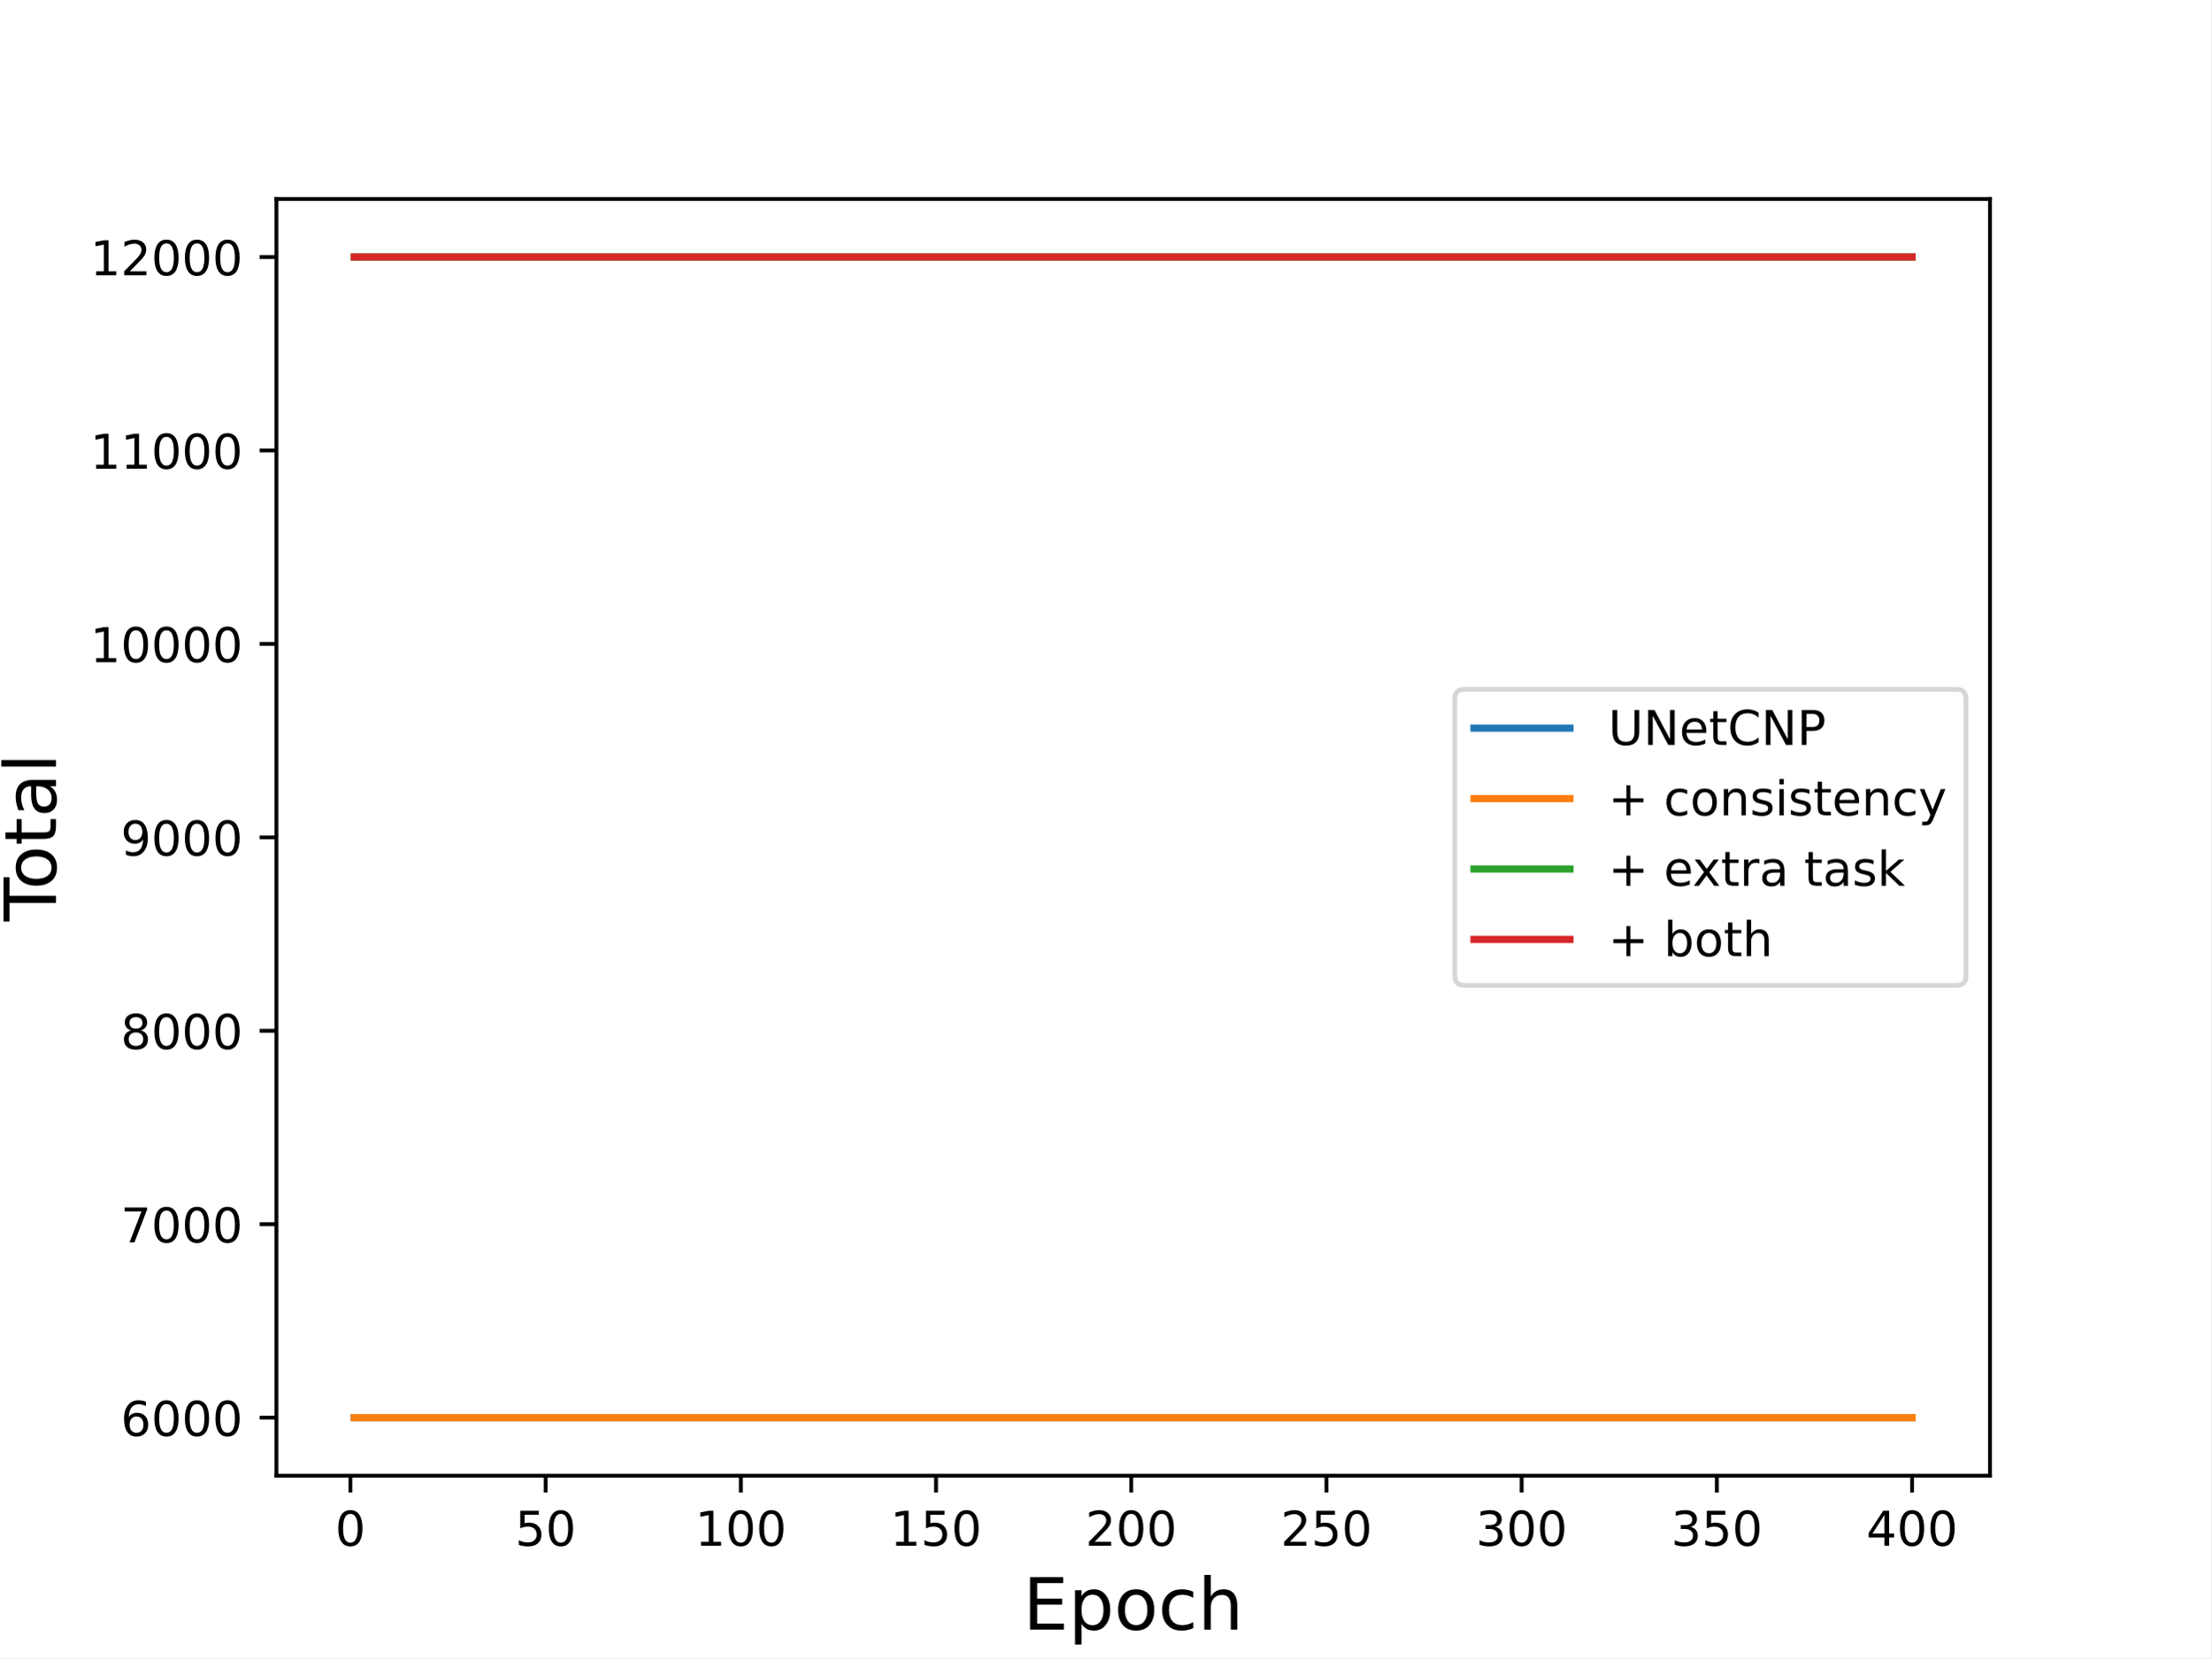
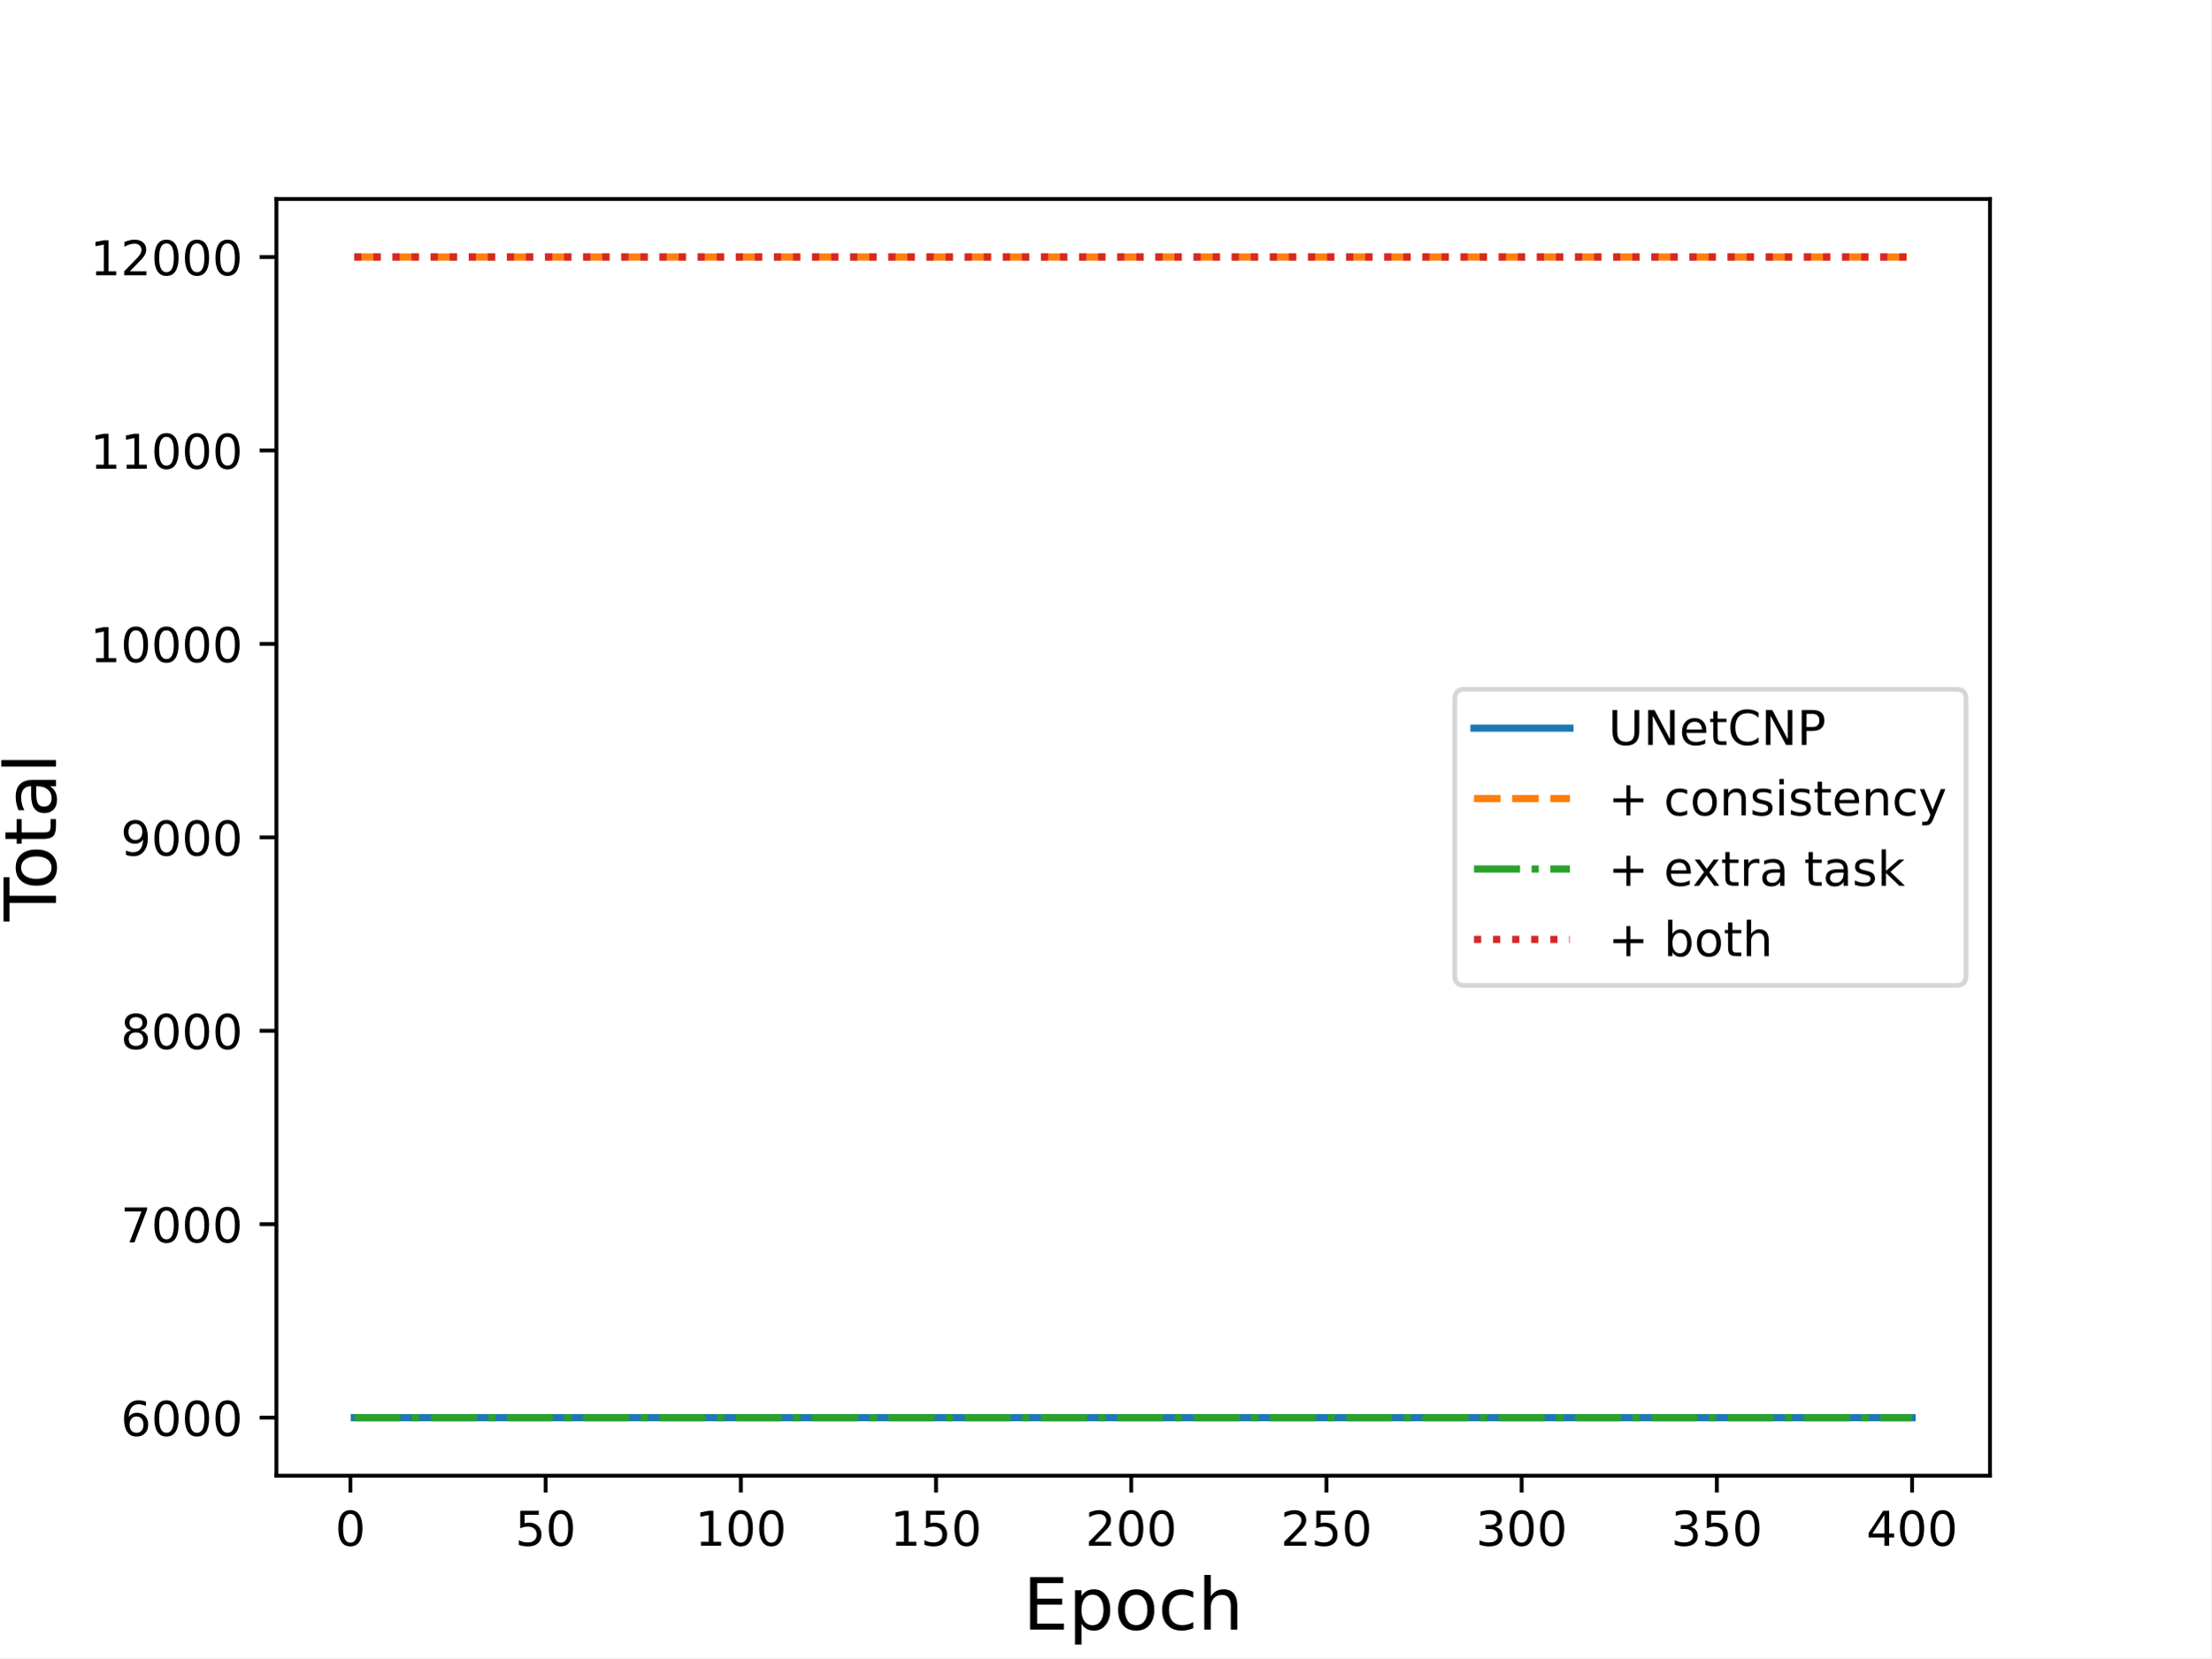
<svg xmlns="http://www.w3.org/2000/svg" xmlns:xlink="http://www.w3.org/1999/xlink" height="345.6pt" version="1.1" viewBox="0 0 460.8 345.6" width="460.8pt">
  <defs>
    <style type="text/css">*{stroke-linecap:butt;stroke-linejoin:round;}</style>
  </defs>
  <g id="figure_1">
    <g id="patch_1">
      <path d="M 0 345.6  L 460.8 345.6  L 460.8 0  L 0 0  z " style="fill:#ffffff;" />
    </g>
    <g id="axes_1">
      <g id="patch_2">
        <path d="M 57.6 307.584  L 414.72 307.584  L 414.72 41.472  L 57.6 41.472  z " style="fill:#ffffff;" />
      </g>
      <g id="matplotlib.axis_1">
        <g id="xtick_1">
          <g id="line2d_1">
            <defs>
-               <path d="M 0 0  L 0 3.5  " id="m8428498836" style="stroke:#000000;stroke-width:0.8;" />
-             </defs>
-             <g>
-               <use style="stroke:#000000;stroke-width:0.8;" x="73.019" xlink:href="#m8428498836" y="307.584" />
+               <path d="M 0 0  L 0 3.5  " id="m783b75a522" style="stroke:#000000;stroke-width:0.8;" />
+             </defs>
+             <g>
+               <use style="stroke:#000000;stroke-width:0.8;" x="73.019" xlink:href="#m783b75a522" y="307.584" />
            </g>
          </g>
          <g id="text_1">
            <g transform="translate(69.83781 322.1824)scale(0.1 -0.1)">
              <defs>
                <path d="M 2034 4250  Q 1547 4250 1301 3770  Q 1056 3291 1056 2328  Q 1056 1369 1301 889  Q 1547 409 2034 409  Q 2525 409 2770 889  Q 3016 1369 3016 2328  Q 3016 3291 2770 3770  Q 2525 4250 2034 4250  z M 2034 4750  Q 2819 4750 3233 4129  Q 3647 3509 3647 2328  Q 3647 1150 3233 529  Q 2819 -91 2034 -91  Q 1250 -91 836 529  Q 422 1150 422 2328  Q 422 3509 836 4129  Q 1250 4750 2034 4750  z " id="DejaVuSans-30" transform="scale(0.015625)" />
              </defs>
              <use xlink:href="#DejaVuSans-30" />
            </g>
          </g>
        </g>
        <g id="xtick_2">
          <g id="line2d_2">
            <g>
-               <use style="stroke:#000000;stroke-width:0.8;" x="113.703" xlink:href="#m8428498836" y="307.584" />
+               <use style="stroke:#000000;stroke-width:0.8;" x="113.703" xlink:href="#m783b75a522" y="307.584" />
            </g>
          </g>
          <g id="text_2">
            <g transform="translate(107.3401 322.1824)scale(0.1 -0.1)">
              <defs>
                <path d="M 691 4666  L 3169 4666  L 3169 4134  L 1269 4134  L 1269 2991  Q 1406 3038 1543 3061  Q 1681 3084 1819 3084  Q 2600 3084 3056 2656  Q 3513 2228 3513 1497  Q 3513 744 3044 326  Q 2575 -91 1722 -91  Q 1428 -91 1123 -41  Q 819 9 494 109  L 494 744  Q 775 591 1075 516  Q 1375 441 1709 441  Q 2250 441 2565 725  Q 2881 1009 2881 1497  Q 2881 1984 2565 2268  Q 2250 2553 1709 2553  Q 1456 2553 1204 2497  Q 953 2441 691 2322  L 691 4666  z " id="DejaVuSans-35" transform="scale(0.015625)" />
              </defs>
              <use xlink:href="#DejaVuSans-35" />
              <use x="63.623" xlink:href="#DejaVuSans-30" />
            </g>
          </g>
        </g>
        <g id="xtick_3">
          <g id="line2d_3">
            <g>
-               <use style="stroke:#000000;stroke-width:0.8;" x="154.386" xlink:href="#m8428498836" y="307.584" />
+               <use style="stroke:#000000;stroke-width:0.8;" x="154.386" xlink:href="#m783b75a522" y="307.584" />
            </g>
          </g>
          <g id="text_3">
            <g transform="translate(144.8424 322.1824)scale(0.1 -0.1)">
              <defs>
                <path d="M 794 531  L 1825 531  L 1825 4091  L 703 3866  L 703 4441  L 1819 4666  L 2450 4666  L 2450 531  L 3481 531  L 3481 0  L 794 0  L 794 531  z " id="DejaVuSans-31" transform="scale(0.015625)" />
              </defs>
              <use xlink:href="#DejaVuSans-31" />
              <use x="63.623" xlink:href="#DejaVuSans-30" />
              <use x="127.246" xlink:href="#DejaVuSans-30" />
            </g>
          </g>
        </g>
        <g id="xtick_4">
          <g id="line2d_4">
            <g>
-               <use style="stroke:#000000;stroke-width:0.8;" x="195.07" xlink:href="#m8428498836" y="307.584" />
+               <use style="stroke:#000000;stroke-width:0.8;" x="195.07" xlink:href="#m783b75a522" y="307.584" />
            </g>
          </g>
          <g id="text_4">
            <g transform="translate(185.5259 322.1824)scale(0.1 -0.1)">
              <use xlink:href="#DejaVuSans-31" />
              <use x="63.623" xlink:href="#DejaVuSans-35" />
              <use x="127.246" xlink:href="#DejaVuSans-30" />
            </g>
          </g>
        </g>
        <g id="xtick_5">
          <g id="line2d_5">
            <g>
-               <use style="stroke:#000000;stroke-width:0.8;" x="235.753" xlink:href="#m8428498836" y="307.584" />
+               <use style="stroke:#000000;stroke-width:0.8;" x="235.753" xlink:href="#m783b75a522" y="307.584" />
            </g>
          </g>
          <g id="text_5">
            <g transform="translate(226.2094 322.1824)scale(0.1 -0.1)">
              <defs>
                <path d="M 1228 531  L 3431 531  L 3431 0  L 469 0  L 469 531  Q 828 903 1448 1529  Q 2069 2156 2228 2338  Q 2531 2678 2651 2914  Q 2772 3150 2772 3378  Q 2772 3750 2511 3984  Q 2250 4219 1831 4219  Q 1534 4219 1204 4116  Q 875 4013 500 3803  L 500 4441  Q 881 4594 1212 4672  Q 1544 4750 1819 4750  Q 2544 4750 2975 4387  Q 3406 4025 3406 3419  Q 3406 3131 3298 2873  Q 3191 2616 2906 2266  Q 2828 2175 2409 1742  Q 1991 1309 1228 531  z " id="DejaVuSans-32" transform="scale(0.015625)" />
              </defs>
              <use xlink:href="#DejaVuSans-32" />
              <use x="63.623" xlink:href="#DejaVuSans-30" />
              <use x="127.246" xlink:href="#DejaVuSans-30" />
            </g>
          </g>
        </g>
        <g id="xtick_6">
          <g id="line2d_6">
            <g>
-               <use style="stroke:#000000;stroke-width:0.8;" x="276.437" xlink:href="#m8428498836" y="307.584" />
+               <use style="stroke:#000000;stroke-width:0.8;" x="276.437" xlink:href="#m783b75a522" y="307.584" />
            </g>
          </g>
          <g id="text_6">
            <g transform="translate(266.8929 322.1824)scale(0.1 -0.1)">
              <use xlink:href="#DejaVuSans-32" />
              <use x="63.623" xlink:href="#DejaVuSans-35" />
              <use x="127.246" xlink:href="#DejaVuSans-30" />
            </g>
          </g>
        </g>
        <g id="xtick_7">
          <g id="line2d_7">
            <g>
-               <use style="stroke:#000000;stroke-width:0.8;" x="317.12" xlink:href="#m8428498836" y="307.584" />
+               <use style="stroke:#000000;stroke-width:0.8;" x="317.12" xlink:href="#m783b75a522" y="307.584" />
            </g>
          </g>
          <g id="text_7">
            <g transform="translate(307.5765 322.1824)scale(0.1 -0.1)">
              <defs>
                <path d="M 2597 2516  Q 3050 2419 3304 2112  Q 3559 1806 3559 1356  Q 3559 666 3084 287  Q 2609 -91 1734 -91  Q 1441 -91 1130 -33  Q 819 25 488 141  L 488 750  Q 750 597 1062 519  Q 1375 441 1716 441  Q 2309 441 2620 675  Q 2931 909 2931 1356  Q 2931 1769 2642 2001  Q 2353 2234 1838 2234  L 1294 2234  L 1294 2753  L 1863 2753  Q 2328 2753 2575 2939  Q 2822 3125 2822 3475  Q 2822 3834 2567 4026  Q 2313 4219 1838 4219  Q 1578 4219 1281 4162  Q 984 4106 628 3988  L 628 4550  Q 988 4650 1302 4700  Q 1616 4750 1894 4750  Q 2613 4750 3031 4423  Q 3450 4097 3450 3541  Q 3450 3153 3228 2886  Q 3006 2619 2597 2516  z " id="DejaVuSans-33" transform="scale(0.015625)" />
              </defs>
              <use xlink:href="#DejaVuSans-33" />
              <use x="63.623" xlink:href="#DejaVuSans-30" />
              <use x="127.246" xlink:href="#DejaVuSans-30" />
            </g>
          </g>
        </g>
        <g id="xtick_8">
          <g id="line2d_8">
            <g>
-               <use style="stroke:#000000;stroke-width:0.8;" x="357.804" xlink:href="#m8428498836" y="307.584" />
+               <use style="stroke:#000000;stroke-width:0.8;" x="357.804" xlink:href="#m783b75a522" y="307.584" />
            </g>
          </g>
          <g id="text_8">
            <g transform="translate(348.26 322.1824)scale(0.1 -0.1)">
              <use xlink:href="#DejaVuSans-33" />
              <use x="63.623" xlink:href="#DejaVuSans-35" />
              <use x="127.246" xlink:href="#DejaVuSans-30" />
            </g>
          </g>
        </g>
        <g id="xtick_9">
          <g id="line2d_9">
            <g>
-               <use style="stroke:#000000;stroke-width:0.8;" x="398.487" xlink:href="#m8428498836" y="307.584" />
+               <use style="stroke:#000000;stroke-width:0.8;" x="398.487" xlink:href="#m783b75a522" y="307.584" />
            </g>
          </g>
          <g id="text_9">
            <g transform="translate(388.9435 322.1824)scale(0.1 -0.1)">
              <defs>
                <path d="M 2419 4116  L 825 1625  L 2419 1625  L 2419 4116  z M 2253 4666  L 3047 4666  L 3047 1625  L 3713 1625  L 3713 1100  L 3047 1100  L 3047 0  L 2419 0  L 2419 1100  L 313 1100  L 313 1709  L 2253 4666  z " id="DejaVuSans-34" transform="scale(0.015625)" />
              </defs>
              <use xlink:href="#DejaVuSans-34" />
              <use x="63.623" xlink:href="#DejaVuSans-30" />
              <use x="127.246" xlink:href="#DejaVuSans-30" />
            </g>
          </g>
        </g>
        <g id="text_10">
          <g transform="translate(213.1936 339.6598)scale(0.15 -0.15)">
            <defs>
              <path d="M 628 4666  L 3578 4666  L 3578 4134  L 1259 4134  L 1259 2753  L 3481 2753  L 3481 2222  L 1259 2222  L 1259 531  L 3634 531  L 3634 0  L 628 0  L 628 4666  z " id="DejaVuSans-45" transform="scale(0.015625)" />
              <path d="M 1159 525  L 1159 -1331  L 581 -1331  L 581 3500  L 1159 3500  L 1159 2969  Q 1341 3281 1617 3432  Q 1894 3584 2278 3584  Q 2916 3584 3314 3078  Q 3713 2572 3713 1747  Q 3713 922 3314 415  Q 2916 -91 2278 -91  Q 1894 -91 1617 61  Q 1341 213 1159 525  z M 3116 1747  Q 3116 2381 2855 2742  Q 2594 3103 2138 3103  Q 1681 3103 1420 2742  Q 1159 2381 1159 1747  Q 1159 1113 1420 752  Q 1681 391 2138 391  Q 2594 391 2855 752  Q 3116 1113 3116 1747  z " id="DejaVuSans-70" transform="scale(0.015625)" />
              <path d="M 1959 3097  Q 1497 3097 1228 2736  Q 959 2375 959 1747  Q 959 1119 1226 758  Q 1494 397 1959 397  Q 2419 397 2687 759  Q 2956 1122 2956 1747  Q 2956 2369 2687 2733  Q 2419 3097 1959 3097  z M 1959 3584  Q 2709 3584 3137 3096  Q 3566 2609 3566 1747  Q 3566 888 3137 398  Q 2709 -91 1959 -91  Q 1206 -91 779 398  Q 353 888 353 1747  Q 353 2609 779 3096  Q 1206 3584 1959 3584  z " id="DejaVuSans-6f" transform="scale(0.015625)" />
              <path d="M 3122 3366  L 3122 2828  Q 2878 2963 2633 3030  Q 2388 3097 2138 3097  Q 1578 3097 1268 2742  Q 959 2388 959 1747  Q 959 1106 1268 751  Q 1578 397 2138 397  Q 2388 397 2633 464  Q 2878 531 3122 666  L 3122 134  Q 2881 22 2623 -34  Q 2366 -91 2075 -91  Q 1284 -91 818 406  Q 353 903 353 1747  Q 353 2603 823 3093  Q 1294 3584 2113 3584  Q 2378 3584 2631 3529  Q 2884 3475 3122 3366  z " id="DejaVuSans-63" transform="scale(0.015625)" />
              <path d="M 3513 2113  L 3513 0  L 2938 0  L 2938 2094  Q 2938 2591 2744 2837  Q 2550 3084 2163 3084  Q 1697 3084 1428 2787  Q 1159 2491 1159 1978  L 1159 0  L 581 0  L 581 4863  L 1159 4863  L 1159 2956  Q 1366 3272 1645 3428  Q 1925 3584 2291 3584  Q 2894 3584 3203 3211  Q 3513 2838 3513 2113  z " id="DejaVuSans-68" transform="scale(0.015625)" />
            </defs>
            <use xlink:href="#DejaVuSans-45" />
            <use x="63.184" xlink:href="#DejaVuSans-70" />
            <use x="126.66" xlink:href="#DejaVuSans-6f" />
            <use x="187.842" xlink:href="#DejaVuSans-63" />
            <use x="242.822" xlink:href="#DejaVuSans-68" />
          </g>
        </g>
      </g>
      <g id="matplotlib.axis_2">
        <g id="ytick_1">
          <g id="line2d_10">
            <defs>
-               <path d="M 0 0  L -3.5 0  " id="mf166df90f2" style="stroke:#000000;stroke-width:0.8;" />
-             </defs>
-             <g>
-               <use style="stroke:#000000;stroke-width:0.8;" x="57.6" xlink:href="#mf166df90f2" y="295.488" />
+               <path d="M 0 0  L -3.5 0  " id="m9c1284489b" style="stroke:#000000;stroke-width:0.8;" />
+             </defs>
+             <g>
+               <use style="stroke:#000000;stroke-width:0.8;" x="57.6" xlink:href="#m9c1284489b" y="295.488" />
            </g>
          </g>
          <g id="text_11">
            <g transform="translate(25.15 299.2872)scale(0.1 -0.1)">
              <defs>
                <path d="M 2113 2584  Q 1688 2584 1439 2293  Q 1191 2003 1191 1497  Q 1191 994 1439 701  Q 1688 409 2113 409  Q 2538 409 2786 701  Q 3034 994 3034 1497  Q 3034 2003 2786 2293  Q 2538 2584 2113 2584  z M 3366 4563  L 3366 3988  Q 3128 4100 2886 4159  Q 2644 4219 2406 4219  Q 1781 4219 1451 3797  Q 1122 3375 1075 2522  Q 1259 2794 1537 2939  Q 1816 3084 2150 3084  Q 2853 3084 3261 2657  Q 3669 2231 3669 1497  Q 3669 778 3244 343  Q 2819 -91 2113 -91  Q 1303 -91 875 529  Q 447 1150 447 2328  Q 447 3434 972 4092  Q 1497 4750 2381 4750  Q 2619 4750 2861 4703  Q 3103 4656 3366 4563  z " id="DejaVuSans-36" transform="scale(0.015625)" />
              </defs>
              <use xlink:href="#DejaVuSans-36" />
              <use x="63.623" xlink:href="#DejaVuSans-30" />
              <use x="127.246" xlink:href="#DejaVuSans-30" />
              <use x="190.869" xlink:href="#DejaVuSans-30" />
            </g>
          </g>
        </g>
        <g id="ytick_2">
          <g id="line2d_11">
            <g>
-               <use style="stroke:#000000;stroke-width:0.8;" x="57.6" xlink:href="#mf166df90f2" y="255.168" />
+               <use style="stroke:#000000;stroke-width:0.8;" x="57.6" xlink:href="#m9c1284489b" y="255.168" />
            </g>
          </g>
          <g id="text_12">
            <g transform="translate(25.15 258.9672)scale(0.1 -0.1)">
              <defs>
                <path d="M 525 4666  L 3525 4666  L 3525 4397  L 1831 0  L 1172 0  L 2766 4134  L 525 4134  L 525 4666  z " id="DejaVuSans-37" transform="scale(0.015625)" />
              </defs>
              <use xlink:href="#DejaVuSans-37" />
              <use x="63.623" xlink:href="#DejaVuSans-30" />
              <use x="127.246" xlink:href="#DejaVuSans-30" />
              <use x="190.869" xlink:href="#DejaVuSans-30" />
            </g>
          </g>
        </g>
        <g id="ytick_3">
          <g id="line2d_12">
            <g>
-               <use style="stroke:#000000;stroke-width:0.8;" x="57.6" xlink:href="#mf166df90f2" y="214.848" />
+               <use style="stroke:#000000;stroke-width:0.8;" x="57.6" xlink:href="#m9c1284489b" y="214.848" />
            </g>
          </g>
          <g id="text_13">
            <g transform="translate(25.15 218.6472)scale(0.1 -0.1)">
              <defs>
                <path d="M 2034 2216  Q 1584 2216 1326 1975  Q 1069 1734 1069 1313  Q 1069 891 1326 650  Q 1584 409 2034 409  Q 2484 409 2743 651  Q 3003 894 3003 1313  Q 3003 1734 2745 1975  Q 2488 2216 2034 2216  z M 1403 2484  Q 997 2584 770 2862  Q 544 3141 544 3541  Q 544 4100 942 4425  Q 1341 4750 2034 4750  Q 2731 4750 3128 4425  Q 3525 4100 3525 3541  Q 3525 3141 3298 2862  Q 3072 2584 2669 2484  Q 3125 2378 3379 2068  Q 3634 1759 3634 1313  Q 3634 634 3220 271  Q 2806 -91 2034 -91  Q 1263 -91 848 271  Q 434 634 434 1313  Q 434 1759 690 2068  Q 947 2378 1403 2484  z M 1172 3481  Q 1172 3119 1398 2916  Q 1625 2713 2034 2713  Q 2441 2713 2670 2916  Q 2900 3119 2900 3481  Q 2900 3844 2670 4047  Q 2441 4250 2034 4250  Q 1625 4250 1398 4047  Q 1172 3844 1172 3481  z " id="DejaVuSans-38" transform="scale(0.015625)" />
              </defs>
              <use xlink:href="#DejaVuSans-38" />
              <use x="63.623" xlink:href="#DejaVuSans-30" />
              <use x="127.246" xlink:href="#DejaVuSans-30" />
              <use x="190.869" xlink:href="#DejaVuSans-30" />
            </g>
          </g>
        </g>
        <g id="ytick_4">
          <g id="line2d_13">
            <g>
-               <use style="stroke:#000000;stroke-width:0.8;" x="57.6" xlink:href="#mf166df90f2" y="174.528" />
+               <use style="stroke:#000000;stroke-width:0.8;" x="57.6" xlink:href="#m9c1284489b" y="174.528" />
            </g>
          </g>
          <g id="text_14">
            <g transform="translate(25.15 178.3272)scale(0.1 -0.1)">
              <defs>
                <path d="M 703 97  L 703 672  Q 941 559 1184 500  Q 1428 441 1663 441  Q 2288 441 2617 861  Q 2947 1281 2994 2138  Q 2813 1869 2534 1725  Q 2256 1581 1919 1581  Q 1219 1581 811 2004  Q 403 2428 403 3163  Q 403 3881 828 4315  Q 1253 4750 1959 4750  Q 2769 4750 3195 4129  Q 3622 3509 3622 2328  Q 3622 1225 3098 567  Q 2575 -91 1691 -91  Q 1453 -91 1209 -44  Q 966 3 703 97  z M 1959 2075  Q 2384 2075 2632 2365  Q 2881 2656 2881 3163  Q 2881 3666 2632 3958  Q 2384 4250 1959 4250  Q 1534 4250 1286 3958  Q 1038 3666 1038 3163  Q 1038 2656 1286 2365  Q 1534 2075 1959 2075  z " id="DejaVuSans-39" transform="scale(0.015625)" />
              </defs>
              <use xlink:href="#DejaVuSans-39" />
              <use x="63.623" xlink:href="#DejaVuSans-30" />
              <use x="127.246" xlink:href="#DejaVuSans-30" />
              <use x="190.869" xlink:href="#DejaVuSans-30" />
            </g>
          </g>
        </g>
        <g id="ytick_5">
          <g id="line2d_14">
            <g>
-               <use style="stroke:#000000;stroke-width:0.8;" x="57.6" xlink:href="#mf166df90f2" y="134.208" />
+               <use style="stroke:#000000;stroke-width:0.8;" x="57.6" xlink:href="#m9c1284489b" y="134.208" />
            </g>
          </g>
          <g id="text_15">
            <g transform="translate(18.7875 138.0072)scale(0.1 -0.1)">
              <use xlink:href="#DejaVuSans-31" />
              <use x="63.623" xlink:href="#DejaVuSans-30" />
              <use x="127.246" xlink:href="#DejaVuSans-30" />
              <use x="190.869" xlink:href="#DejaVuSans-30" />
              <use x="254.492" xlink:href="#DejaVuSans-30" />
            </g>
          </g>
        </g>
        <g id="ytick_6">
          <g id="line2d_15">
            <g>
-               <use style="stroke:#000000;stroke-width:0.8;" x="57.6" xlink:href="#mf166df90f2" y="93.888" />
+               <use style="stroke:#000000;stroke-width:0.8;" x="57.6" xlink:href="#m9c1284489b" y="93.888" />
            </g>
          </g>
          <g id="text_16">
            <g transform="translate(18.7875 97.68722)scale(0.1 -0.1)">
              <use xlink:href="#DejaVuSans-31" />
              <use x="63.623" xlink:href="#DejaVuSans-31" />
              <use x="127.246" xlink:href="#DejaVuSans-30" />
              <use x="190.869" xlink:href="#DejaVuSans-30" />
              <use x="254.492" xlink:href="#DejaVuSans-30" />
            </g>
          </g>
        </g>
        <g id="ytick_7">
          <g id="line2d_16">
            <g>
-               <use style="stroke:#000000;stroke-width:0.8;" x="57.6" xlink:href="#mf166df90f2" y="53.568" />
+               <use style="stroke:#000000;stroke-width:0.8;" x="57.6" xlink:href="#m9c1284489b" y="53.568" />
            </g>
          </g>
          <g id="text_17">
            <g transform="translate(18.7875 57.36722)scale(0.1 -0.1)">
              <use xlink:href="#DejaVuSans-31" />
              <use x="63.623" xlink:href="#DejaVuSans-32" />
              <use x="127.246" xlink:href="#DejaVuSans-30" />
              <use x="190.869" xlink:href="#DejaVuSans-30" />
              <use x="254.492" xlink:href="#DejaVuSans-30" />
            </g>
          </g>
        </g>
        <g id="text_18">
          <g transform="translate(11.66797 192.0428)rotate(-90)scale(0.15 -0.15)">
            <defs>
              <path d="M -19 4666  L 3928 4666  L 3928 4134  L 2272 4134  L 2272 0  L 1638 0  L 1638 4134  L -19 4134  L -19 4666  z " id="DejaVuSans-54" transform="scale(0.015625)" />
              <path d="M 1172 4494  L 1172 3500  L 2356 3500  L 2356 3053  L 1172 3053  L 1172 1153  Q 1172 725 1289 603  Q 1406 481 1766 481  L 2356 481  L 2356 0  L 1766 0  Q 1100 0 847 248  Q 594 497 594 1153  L 594 3053  L 172 3053  L 172 3500  L 594 3500  L 594 4494  L 1172 4494  z " id="DejaVuSans-74" transform="scale(0.015625)" />
              <path d="M 2194 1759  Q 1497 1759 1228 1600  Q 959 1441 959 1056  Q 959 750 1161 570  Q 1363 391 1709 391  Q 2188 391 2477 730  Q 2766 1069 2766 1631  L 2766 1759  L 2194 1759  z M 3341 1997  L 3341 0  L 2766 0  L 2766 531  Q 2569 213 2275 61  Q 1981 -91 1556 -91  Q 1019 -91 701 211  Q 384 513 384 1019  Q 384 1609 779 1909  Q 1175 2209 1959 2209  L 2766 2209  L 2766 2266  Q 2766 2663 2505 2880  Q 2244 3097 1772 3097  Q 1472 3097 1187 3025  Q 903 2953 641 2809  L 641 3341  Q 956 3463 1253 3523  Q 1550 3584 1831 3584  Q 2591 3584 2966 3190  Q 3341 2797 3341 1997  z " id="DejaVuSans-61" transform="scale(0.015625)" />
              <path d="M 603 4863  L 1178 4863  L 1178 0  L 603 0  L 603 4863  z " id="DejaVuSans-6c" transform="scale(0.015625)" />
            </defs>
            <use xlink:href="#DejaVuSans-54" />
            <use x="44.084" xlink:href="#DejaVuSans-6f" />
            <use x="105.266" xlink:href="#DejaVuSans-74" />
            <use x="144.475" xlink:href="#DejaVuSans-61" />
            <use x="205.754" xlink:href="#DejaVuSans-6c" />
          </g>
        </g>
      </g>
      <g id="line2d_17">
-         <path clip-path="url(#pa9f511eaa4)" d="M 73.833 295.488  L 398.487 295.488  L 398.487 295.488  " style="fill:none;stroke:#1f77b4;stroke-linecap:square;stroke-width:1.5;" />
+         <path clip-path="url(#p489264e9de)" d="M 73.833 295.488  L 398.487 295.488  L 398.487 295.488  " style="fill:none;stroke:#1f77b4;stroke-linecap:square;stroke-width:1.5;" />
      </g>
      <g id="line2d_18">
-         <path clip-path="url(#pa9f511eaa4)" d="M 73.833 295.488  L 398.487 295.488  L 398.487 295.488  " style="fill:none;stroke:#ff7f0e;stroke-linecap:square;stroke-width:1.5;" />
+         <path clip-path="url(#p489264e9de)" d="M 73.833 53.568  L 398.487 53.568  L 398.487 53.568  " style="fill:none;stroke:#ff7f0e;stroke-dasharray:5.55,2.4;stroke-dashoffset:0;stroke-width:1.5;" />
      </g>
      <g id="line2d_19">
-         <path clip-path="url(#pa9f511eaa4)" d="M 73.833 53.568  L 398.487 53.568  L 398.487 53.568  " style="fill:none;stroke:#2ca02c;stroke-linecap:square;stroke-width:1.5;" />
+         <path clip-path="url(#p489264e9de)" d="M 73.833 295.488  L 398.487 295.488  L 398.487 295.488  " style="fill:none;stroke:#2ca02c;stroke-dasharray:9.6,2.4,1.5,2.4;stroke-dashoffset:0;stroke-width:1.5;" />
      </g>
      <g id="line2d_20">
-         <path clip-path="url(#pa9f511eaa4)" d="M 73.833 53.568  L 398.487 53.568  L 398.487 53.568  " style="fill:none;stroke:#d62728;stroke-linecap:square;stroke-width:1.5;" />
+         <path clip-path="url(#p489264e9de)" d="M 73.833 53.568  L 398.487 53.568  L 398.487 53.568  " style="fill:none;stroke:#d62728;stroke-dasharray:1.5,2.475;stroke-dashoffset:0;stroke-width:1.5;" />
      </g>
      <g id="patch_3">
        <path d="M 57.6 307.584  L 57.6 41.472  " style="fill:none;stroke:#000000;stroke-linecap:square;stroke-linejoin:miter;stroke-width:0.8;" />
      </g>
      <g id="patch_4">
        <path d="M 414.72 307.584  L 414.72 41.472  " style="fill:none;stroke:#000000;stroke-linecap:square;stroke-linejoin:miter;stroke-width:0.8;" />
      </g>
      <g id="patch_5">
        <path d="M 57.6 307.584  L 414.72 307.584  " style="fill:none;stroke:#000000;stroke-linecap:square;stroke-linejoin:miter;stroke-width:0.8;" />
      </g>
      <g id="patch_6">
        <path d="M 57.6 41.472  L 414.72 41.472  " style="fill:none;stroke:#000000;stroke-linecap:square;stroke-linejoin:miter;stroke-width:0.8;" />
      </g>
      <g id="legend_1">
        <g id="patch_7">
          <path d="M 305.183 205.384  L 407.72 205.384  Q 409.72 205.384 409.72 203.384  L 409.72 145.672  Q 409.72 143.672 407.72 143.672  L 305.183 143.672  Q 303.183 143.672 303.183 145.672  L 303.183 203.384  Q 303.183 205.384 305.183 205.384  z " style="fill:#ffffff;opacity:0.8;stroke:#cccccc;stroke-linejoin:miter;" />
        </g>
        <g id="line2d_21">
          <path d="M 307.183 151.77  L 327.183 151.77  " style="fill:none;stroke:#1f77b4;stroke-linecap:square;stroke-width:1.5;" />
        </g>
        <g id="line2d_22" />
        <g id="text_19">
          <g transform="translate(335.1825 155.2702)scale(0.1 -0.1)">
            <defs>
              <path d="M 556 4666  L 1191 4666  L 1191 1831  Q 1191 1081 1462 751  Q 1734 422 2344 422  Q 2950 422 3222 751  Q 3494 1081 3494 1831  L 3494 4666  L 4128 4666  L 4128 1753  Q 4128 841 3676 375  Q 3225 -91 2344 -91  Q 1459 -91 1007 375  Q 556 841 556 1753  L 556 4666  z " id="DejaVuSans-55" transform="scale(0.015625)" />
              <path d="M 628 4666  L 1478 4666  L 3547 763  L 3547 4666  L 4159 4666  L 4159 0  L 3309 0  L 1241 3903  L 1241 0  L 628 0  L 628 4666  z " id="DejaVuSans-4e" transform="scale(0.015625)" />
              <path d="M 3597 1894  L 3597 1613  L 953 1613  Q 991 1019 1311 708  Q 1631 397 2203 397  Q 2534 397 2845 478  Q 3156 559 3463 722  L 3463 178  Q 3153 47 2828 -22  Q 2503 -91 2169 -91  Q 1331 -91 842 396  Q 353 884 353 1716  Q 353 2575 817 3079  Q 1281 3584 2069 3584  Q 2775 3584 3186 3129  Q 3597 2675 3597 1894  z M 3022 2063  Q 3016 2534 2758 2815  Q 2500 3097 2075 3097  Q 1594 3097 1305 2825  Q 1016 2553 972 2059  L 3022 2063  z " id="DejaVuSans-65" transform="scale(0.015625)" />
              <path d="M 4122 4306  L 4122 3641  Q 3803 3938 3442 4084  Q 3081 4231 2675 4231  Q 1875 4231 1450 3742  Q 1025 3253 1025 2328  Q 1025 1406 1450 917  Q 1875 428 2675 428  Q 3081 428 3442 575  Q 3803 722 4122 1019  L 4122 359  Q 3791 134 3420 21  Q 3050 -91 2638 -91  Q 1578 -91 968 557  Q 359 1206 359 2328  Q 359 3453 968 4101  Q 1578 4750 2638 4750  Q 3056 4750 3426 4639  Q 3797 4528 4122 4306  z " id="DejaVuSans-43" transform="scale(0.015625)" />
              <path d="M 1259 4147  L 1259 2394  L 2053 2394  Q 2494 2394 2734 2622  Q 2975 2850 2975 3272  Q 2975 3691 2734 3919  Q 2494 4147 2053 4147  L 1259 4147  z M 628 4666  L 2053 4666  Q 2838 4666 3239 4311  Q 3641 3956 3641 3272  Q 3641 2581 3239 2228  Q 2838 1875 2053 1875  L 1259 1875  L 1259 0  L 628 0  L 628 4666  z " id="DejaVuSans-50" transform="scale(0.015625)" />
            </defs>
            <use xlink:href="#DejaVuSans-55" />
            <use x="73.193" xlink:href="#DejaVuSans-4e" />
            <use x="147.998" xlink:href="#DejaVuSans-65" />
            <use x="209.521" xlink:href="#DejaVuSans-74" />
            <use x="248.73" xlink:href="#DejaVuSans-43" />
            <use x="318.555" xlink:href="#DejaVuSans-4e" />
            <use x="393.359" xlink:href="#DejaVuSans-50" />
          </g>
        </g>
        <g id="line2d_23">
-           <path d="M 307.183 166.448  L 327.183 166.448  " style="fill:none;stroke:#ff7f0e;stroke-linecap:square;stroke-width:1.5;" />
+           <path d="M 307.183 166.448  L 327.183 166.448  " style="fill:none;stroke:#ff7f0e;stroke-dasharray:5.55,2.4;stroke-dashoffset:0;stroke-width:1.5;" />
        </g>
        <g id="line2d_24" />
        <g id="text_20">
          <g transform="translate(335.1825 169.9483)scale(0.1 -0.1)">
            <defs>
              <path d="M 2944 4013  L 2944 2272  L 4684 2272  L 4684 1741  L 2944 1741  L 2944 0  L 2419 0  L 2419 1741  L 678 1741  L 678 2272  L 2419 2272  L 2419 4013  L 2944 4013  z " id="DejaVuSans-2b" transform="scale(0.015625)" />
              <path id="DejaVuSans-20" transform="scale(0.015625)" />
              <path d="M 3513 2113  L 3513 0  L 2938 0  L 2938 2094  Q 2938 2591 2744 2837  Q 2550 3084 2163 3084  Q 1697 3084 1428 2787  Q 1159 2491 1159 1978  L 1159 0  L 581 0  L 581 3500  L 1159 3500  L 1159 2956  Q 1366 3272 1645 3428  Q 1925 3584 2291 3584  Q 2894 3584 3203 3211  Q 3513 2838 3513 2113  z " id="DejaVuSans-6e" transform="scale(0.015625)" />
              <path d="M 2834 3397  L 2834 2853  Q 2591 2978 2328 3040  Q 2066 3103 1784 3103  Q 1356 3103 1142 2972  Q 928 2841 928 2578  Q 928 2378 1081 2264  Q 1234 2150 1697 2047  L 1894 2003  Q 2506 1872 2764 1633  Q 3022 1394 3022 966  Q 3022 478 2636 193  Q 2250 -91 1575 -91  Q 1294 -91 989 -36  Q 684 19 347 128  L 347 722  Q 666 556 975 473  Q 1284 391 1588 391  Q 1994 391 2212 530  Q 2431 669 2431 922  Q 2431 1156 2273 1281  Q 2116 1406 1581 1522  L 1381 1569  Q 847 1681 609 1914  Q 372 2147 372 2553  Q 372 3047 722 3315  Q 1072 3584 1716 3584  Q 2034 3584 2315 3537  Q 2597 3491 2834 3397  z " id="DejaVuSans-73" transform="scale(0.015625)" />
              <path d="M 603 3500  L 1178 3500  L 1178 0  L 603 0  L 603 3500  z M 603 4863  L 1178 4863  L 1178 4134  L 603 4134  L 603 4863  z " id="DejaVuSans-69" transform="scale(0.015625)" />
              <path d="M 2059 -325  Q 1816 -950 1584 -1140  Q 1353 -1331 966 -1331  L 506 -1331  L 506 -850  L 844 -850  Q 1081 -850 1212 -737  Q 1344 -625 1503 -206  L 1606 56  L 191 3500  L 800 3500  L 1894 763  L 2988 3500  L 3597 3500  L 2059 -325  z " id="DejaVuSans-79" transform="scale(0.015625)" />
            </defs>
            <use xlink:href="#DejaVuSans-2b" />
            <use x="83.789" xlink:href="#DejaVuSans-20" />
            <use x="115.576" xlink:href="#DejaVuSans-63" />
            <use x="170.557" xlink:href="#DejaVuSans-6f" />
            <use x="231.738" xlink:href="#DejaVuSans-6e" />
            <use x="295.117" xlink:href="#DejaVuSans-73" />
            <use x="347.217" xlink:href="#DejaVuSans-69" />
            <use x="375" xlink:href="#DejaVuSans-73" />
            <use x="427.1" xlink:href="#DejaVuSans-74" />
            <use x="466.309" xlink:href="#DejaVuSans-65" />
            <use x="527.832" xlink:href="#DejaVuSans-6e" />
            <use x="591.211" xlink:href="#DejaVuSans-63" />
            <use x="646.191" xlink:href="#DejaVuSans-79" />
          </g>
        </g>
        <g id="line2d_25">
-           <path d="M 307.183 181.126  L 327.183 181.126  " style="fill:none;stroke:#2ca02c;stroke-linecap:square;stroke-width:1.5;" />
+           <path d="M 307.183 181.126  L 327.183 181.126  " style="fill:none;stroke:#2ca02c;stroke-dasharray:9.6,2.4,1.5,2.4;stroke-dashoffset:0;stroke-width:1.5;" />
        </g>
        <g id="line2d_26" />
        <g id="text_21">
          <g transform="translate(335.1825 184.6264)scale(0.1 -0.1)">
            <defs>
              <path d="M 3513 3500  L 2247 1797  L 3578 0  L 2900 0  L 1881 1375  L 863 0  L 184 0  L 1544 1831  L 300 3500  L 978 3500  L 1906 2253  L 2834 3500  L 3513 3500  z " id="DejaVuSans-78" transform="scale(0.015625)" />
              <path d="M 2631 2963  Q 2534 3019 2420 3045  Q 2306 3072 2169 3072  Q 1681 3072 1420 2755  Q 1159 2438 1159 1844  L 1159 0  L 581 0  L 581 3500  L 1159 3500  L 1159 2956  Q 1341 3275 1631 3429  Q 1922 3584 2338 3584  Q 2397 3584 2469 3576  Q 2541 3569 2628 3553  L 2631 2963  z " id="DejaVuSans-72" transform="scale(0.015625)" />
              <path d="M 581 4863  L 1159 4863  L 1159 1991  L 2875 3500  L 3609 3500  L 1753 1863  L 3688 0  L 2938 0  L 1159 1709  L 1159 0  L 581 0  L 581 4863  z " id="DejaVuSans-6b" transform="scale(0.015625)" />
            </defs>
            <use xlink:href="#DejaVuSans-2b" />
            <use x="83.789" xlink:href="#DejaVuSans-20" />
            <use x="115.576" xlink:href="#DejaVuSans-65" />
            <use x="175.35" xlink:href="#DejaVuSans-78" />
            <use x="234.529" xlink:href="#DejaVuSans-74" />
            <use x="273.738" xlink:href="#DejaVuSans-72" />
            <use x="314.852" xlink:href="#DejaVuSans-61" />
            <use x="376.131" xlink:href="#DejaVuSans-20" />
            <use x="407.918" xlink:href="#DejaVuSans-74" />
            <use x="447.127" xlink:href="#DejaVuSans-61" />
            <use x="508.406" xlink:href="#DejaVuSans-73" />
            <use x="560.506" xlink:href="#DejaVuSans-6b" />
          </g>
        </g>
        <g id="line2d_27">
-           <path d="M 307.183 195.805  L 327.183 195.805  " style="fill:none;stroke:#d62728;stroke-linecap:square;stroke-width:1.5;" />
+           <path d="M 307.183 195.805  L 327.183 195.805  " style="fill:none;stroke:#d62728;stroke-dasharray:1.5,2.475;stroke-dashoffset:0;stroke-width:1.5;" />
        </g>
        <g id="line2d_28" />
        <g id="text_22">
          <g transform="translate(335.1825 199.3046)scale(0.1 -0.1)">
            <defs>
              <path d="M 3116 1747  Q 3116 2381 2855 2742  Q 2594 3103 2138 3103  Q 1681 3103 1420 2742  Q 1159 2381 1159 1747  Q 1159 1113 1420 752  Q 1681 391 2138 391  Q 2594 391 2855 752  Q 3116 1113 3116 1747  z M 1159 2969  Q 1341 3281 1617 3432  Q 1894 3584 2278 3584  Q 2916 3584 3314 3078  Q 3713 2572 3713 1747  Q 3713 922 3314 415  Q 2916 -91 2278 -91  Q 1894 -91 1617 61  Q 1341 213 1159 525  L 1159 0  L 581 0  L 581 4863  L 1159 4863  L 1159 2969  z " id="DejaVuSans-62" transform="scale(0.015625)" />
            </defs>
            <use xlink:href="#DejaVuSans-2b" />
            <use x="83.789" xlink:href="#DejaVuSans-20" />
            <use x="115.576" xlink:href="#DejaVuSans-62" />
            <use x="179.053" xlink:href="#DejaVuSans-6f" />
            <use x="240.234" xlink:href="#DejaVuSans-74" />
            <use x="279.443" xlink:href="#DejaVuSans-68" />
          </g>
        </g>
      </g>
    </g>
  </g>
  <defs>
-     <clipPath id="pa9f511eaa4">
+     <clipPath id="p489264e9de">
      <rect height="266.112" width="357.12" x="57.6" y="41.472" />
    </clipPath>
  </defs>
</svg>
